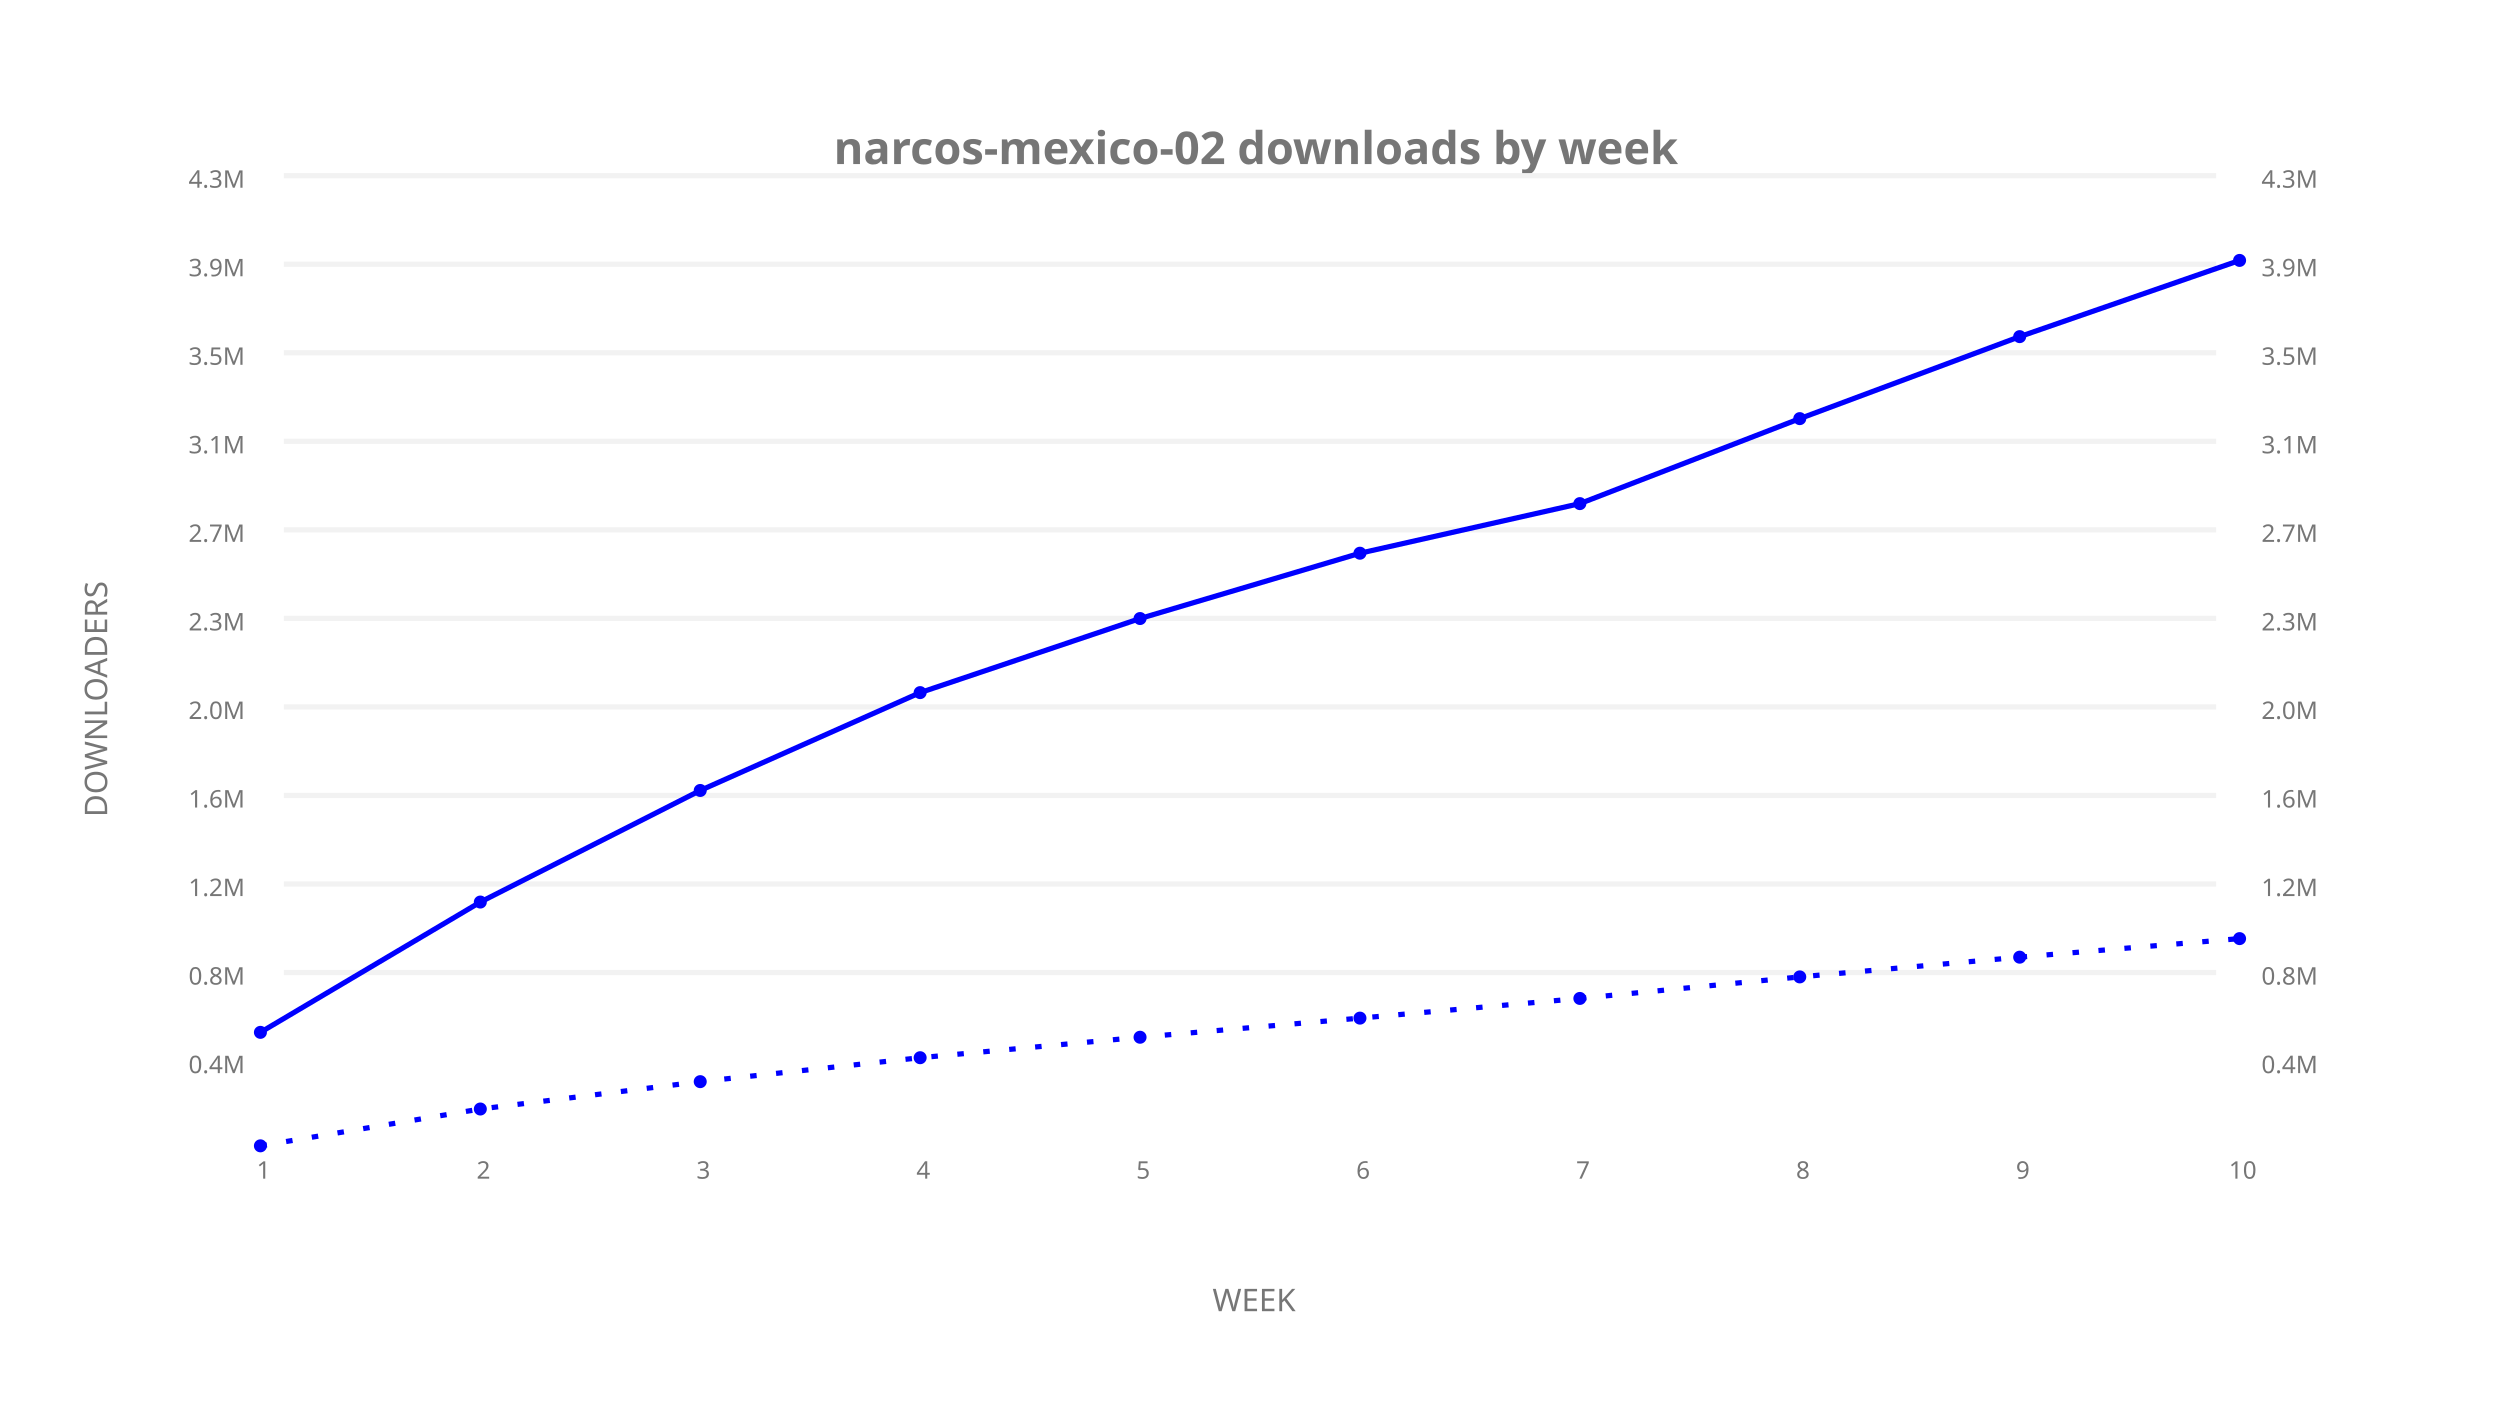
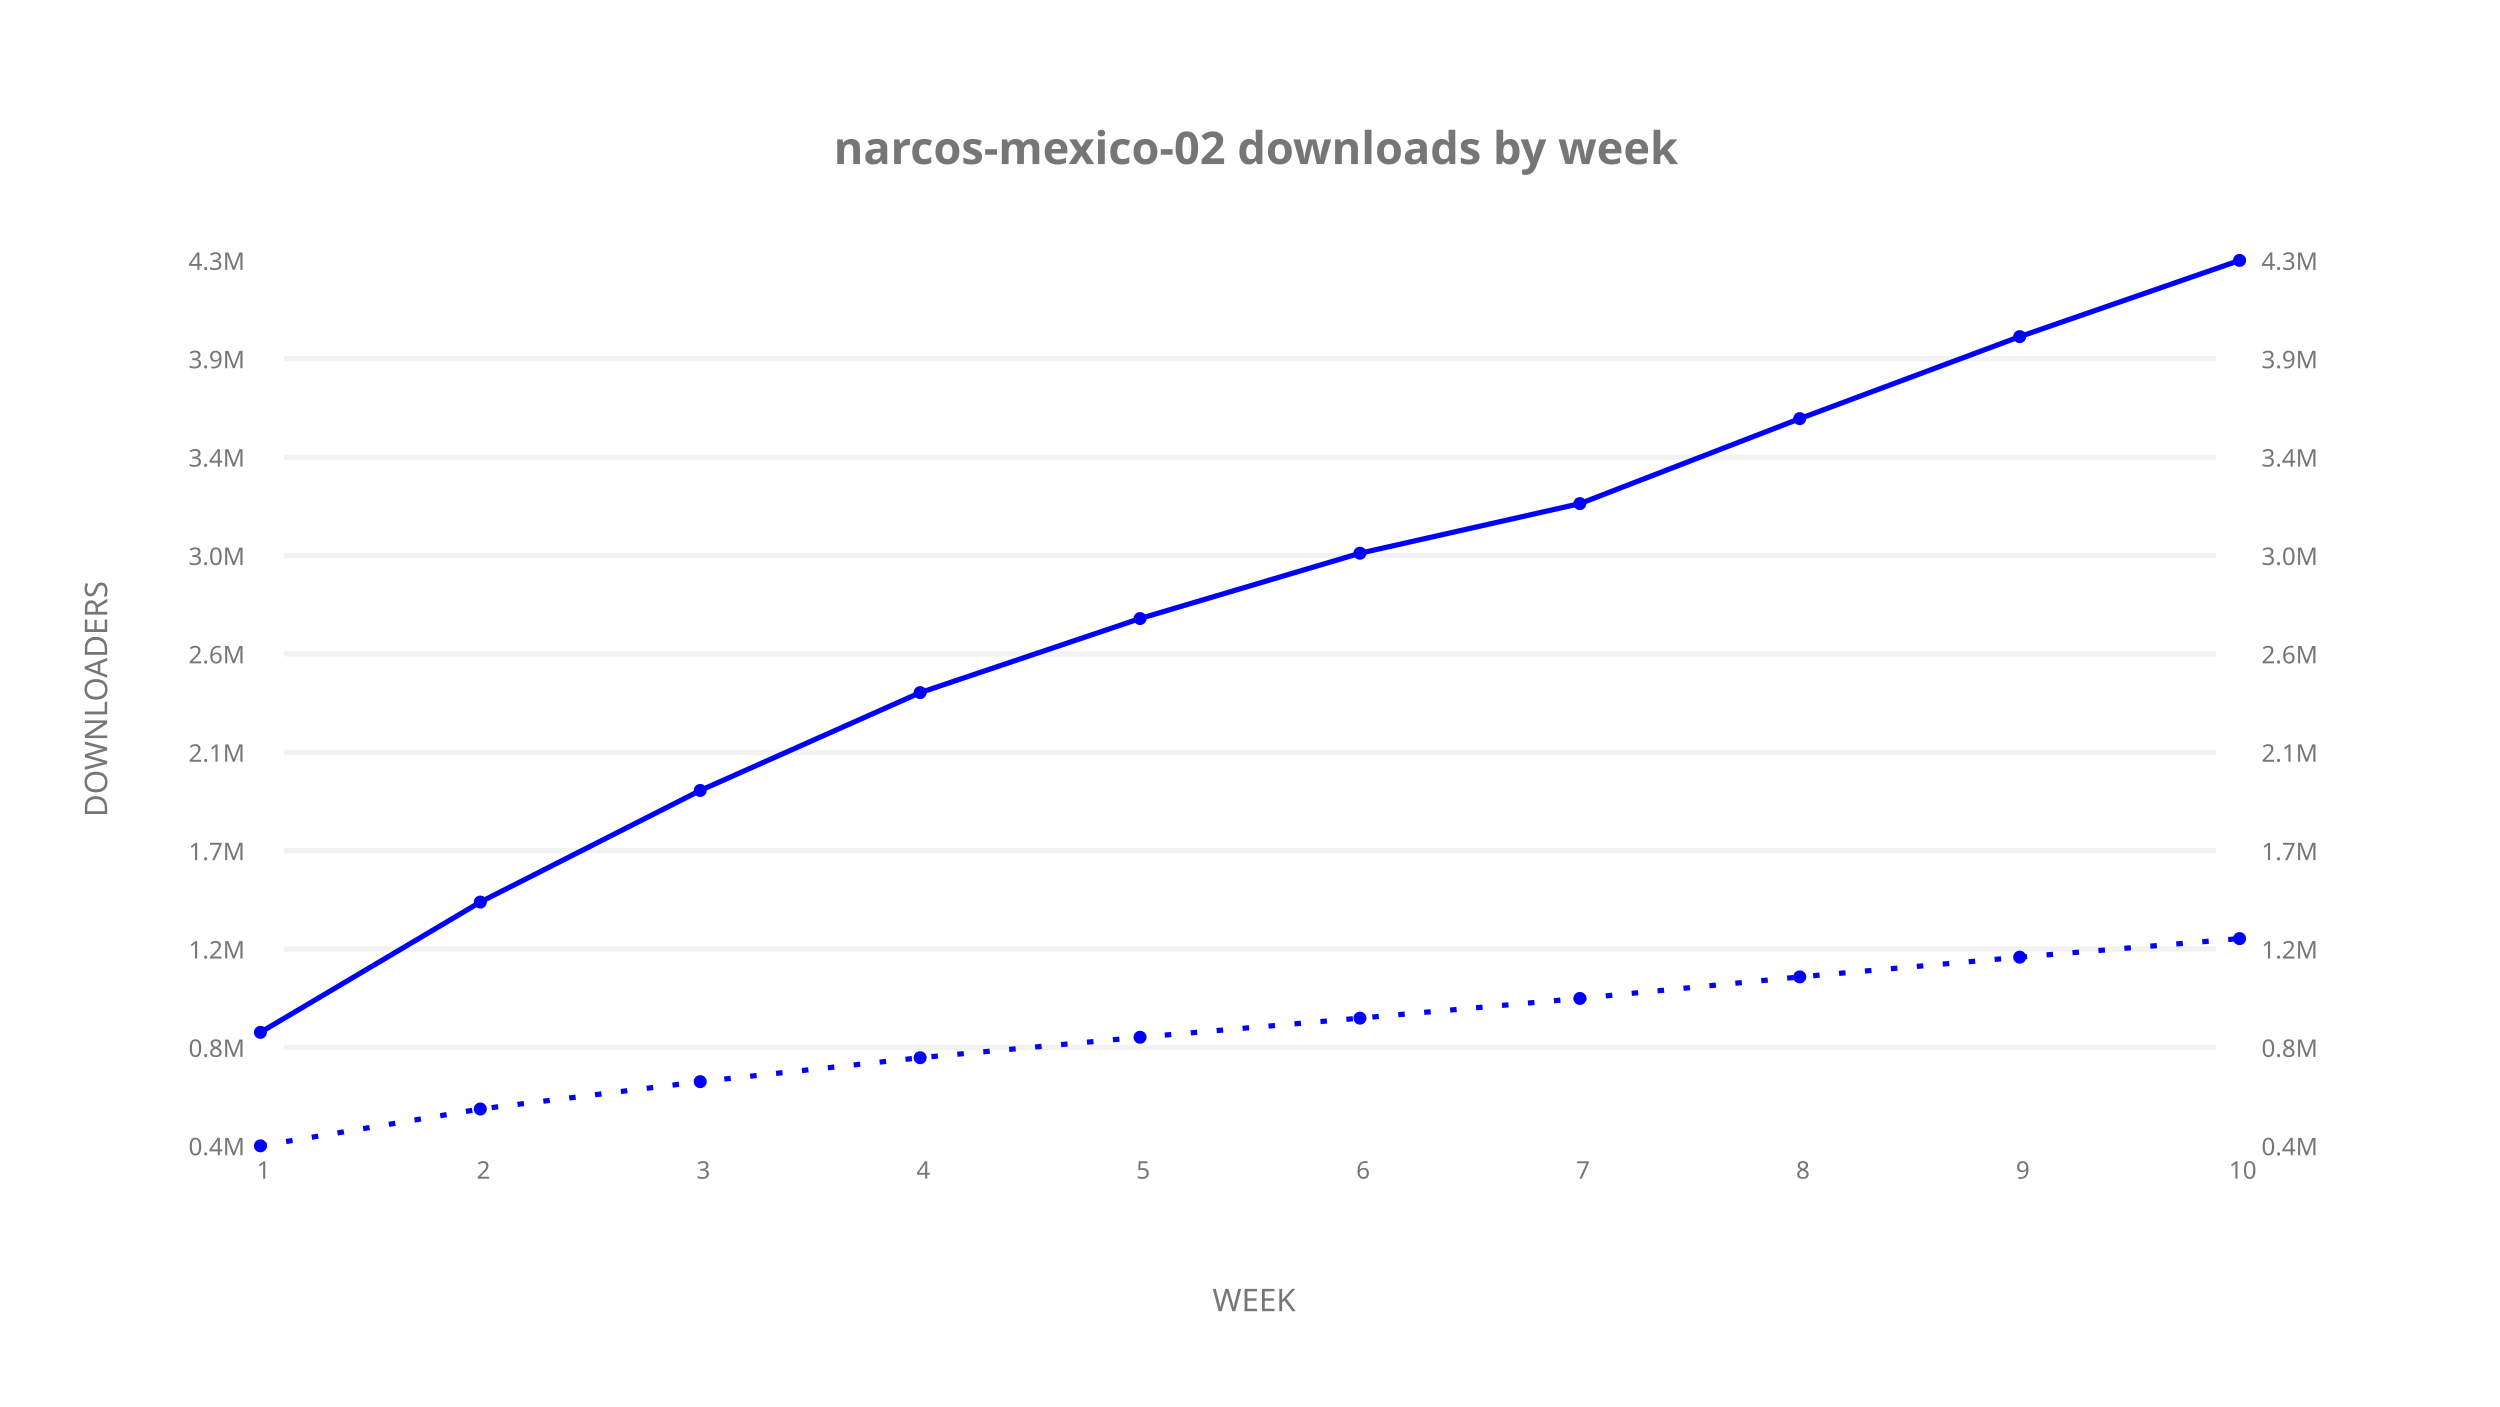
<svg xmlns="http://www.w3.org/2000/svg" xml:space="preserve" id="narcos-mexico-02-downloads-by-week-narcos-mexico-02-week" x="0px" y="0px" width="1920px" height="1080px" viewBox="0 0 1920 1080" enable-background="new 0 0 1920 1080" role="img">
  <g id="annotations">
    <text x="960" y="126" font-family="Atkinson Hyperlegible" font-size="26pt" text-anchor="middle" text-align="center" font-weight="600" font-style="normal" style="fill:rgb(118,118,118); fill-opacity:1; stroke:rgb(118,118,118); stroke-opacity:0; stroke-width:0.5"> narcos-mexico-02 downloads by week</text>
    <g id="axes-lines">
      <text x="960" y="1007" font-family="Atkinson Hyperlegible" font-size="18pt" text-anchor="middle" text-align="center" font-weight="500" font-style="normal" style="fill:rgb(118,118,118); fill-opacity:1; stroke:rgb(118,118,118); stroke-opacity:0; stroke-width:0.5"> WEEK</text>
      <text x="73" y="540" font-family="Atkinson Hyperlegible" font-size="18pt" text-anchor="middle" text-align="center" dominant-baseline="central" font-weight="500" font-style="normal" style="fill:rgb(118,118,118); fill-opacity:1; stroke:rgb(118,118,118); stroke-opacity:0; stroke-width:0.5" transform="rotate(-90,73,540)"> DOWNLOADERS</text>
    </g>
    <g id="tic-y-label-lines">
-       <line x1="218" y1="746.928" x2="1702" y2="746.928" style="fill:rgb(0,0,255); fill-opacity:0; stroke:rgb(242,242,242); stroke-opacity:1; stroke-width:4" />
-       <line x1="218" y1="678.928" x2="1702" y2="678.928" style="fill:rgb(0,0,255); fill-opacity:0; stroke:rgb(242,242,242); stroke-opacity:1; stroke-width:4" />
-       <line x1="218" y1="610.928" x2="1702" y2="610.928" style="fill:rgb(0,0,255); fill-opacity:0; stroke:rgb(242,242,242); stroke-opacity:1; stroke-width:4" />
-       <line x1="218" y1="542.928" x2="1702" y2="542.928" style="fill:rgb(0,0,255); fill-opacity:0; stroke:rgb(242,242,242); stroke-opacity:1; stroke-width:4" />
-       <line x1="218" y1="474.928" x2="1702" y2="474.928" style="fill:rgb(0,0,255); fill-opacity:0; stroke:rgb(242,242,242); stroke-opacity:1; stroke-width:4" />
-       <line x1="218" y1="406.928" x2="1702" y2="406.928" style="fill:rgb(0,0,255); fill-opacity:0; stroke:rgb(242,242,242); stroke-opacity:1; stroke-width:4" />
-       <line x1="218" y1="338.928" x2="1702" y2="338.928" style="fill:rgb(0,0,255); fill-opacity:0; stroke:rgb(242,242,242); stroke-opacity:1; stroke-width:4" />
-       <line x1="218" y1="270.928" x2="1702" y2="270.928" style="fill:rgb(0,0,255); fill-opacity:0; stroke:rgb(242,242,242); stroke-opacity:1; stroke-width:4" />
-       <line x1="218" y1="202.928" x2="1702" y2="202.928" style="fill:rgb(0,0,255); fill-opacity:0; stroke:rgb(242,242,242); stroke-opacity:1; stroke-width:4" />
-       <line x1="218" y1="134.928" x2="1702" y2="134.928" style="fill:rgb(0,0,255); fill-opacity:0; stroke:rgb(242,242,242); stroke-opacity:1; stroke-width:4" />
+       <line x1="218" y1="804.444" x2="1702" y2="804.444" style="fill:rgb(0,0,255); fill-opacity:0; stroke:rgb(242,242,242); stroke-opacity:1; stroke-width:4" />
+       <line x1="218" y1="728.889" x2="1702" y2="728.889" style="fill:rgb(0,0,255); fill-opacity:0; stroke:rgb(242,242,242); stroke-opacity:1; stroke-width:4" />
+       <line x1="218" y1="653.333" x2="1702" y2="653.333" style="fill:rgb(0,0,255); fill-opacity:0; stroke:rgb(242,242,242); stroke-opacity:1; stroke-width:4" />
+       <line x1="218" y1="577.778" x2="1702" y2="577.778" style="fill:rgb(0,0,255); fill-opacity:0; stroke:rgb(242,242,242); stroke-opacity:1; stroke-width:4" />
+       <line x1="218" y1="502.222" x2="1702" y2="502.222" style="fill:rgb(0,0,255); fill-opacity:0; stroke:rgb(242,242,242); stroke-opacity:1; stroke-width:4" />
+       <line x1="218" y1="426.667" x2="1702" y2="426.667" style="fill:rgb(0,0,255); fill-opacity:0; stroke:rgb(242,242,242); stroke-opacity:1; stroke-width:4" />
+       <line x1="218" y1="351.111" x2="1702" y2="351.111" style="fill:rgb(0,0,255); fill-opacity:0; stroke:rgb(242,242,242); stroke-opacity:1; stroke-width:4" />
+       <line x1="218" y1="275.556" x2="1702" y2="275.556" style="fill:rgb(0,0,255); fill-opacity:0; stroke:rgb(242,242,242); stroke-opacity:1; stroke-width:4" />
    </g>
    <g id="tic-x-labels">
      <text x="200" y="898" font-family="Atkinson Hyperlegible" font-size="14pt" text-anchor="middle" text-align="center" dominant-baseline="central" font-weight="400" font-style="normal" style="fill:rgb(118,118,118); fill-opacity:1; stroke:rgb(118,118,118); stroke-opacity:0; stroke-width:0.5"> 1</text>
      <text x="368.889" y="898" font-family="Atkinson Hyperlegible" font-size="14pt" text-anchor="middle" text-align="center" dominant-baseline="central" font-weight="400" font-style="normal" style="fill:rgb(118,118,118); fill-opacity:1; stroke:rgb(118,118,118); stroke-opacity:0; stroke-width:0.5"> 2</text>
      <text x="537.778" y="898" font-family="Atkinson Hyperlegible" font-size="14pt" text-anchor="middle" text-align="center" dominant-baseline="central" font-weight="400" font-style="normal" style="fill:rgb(118,118,118); fill-opacity:1; stroke:rgb(118,118,118); stroke-opacity:0; stroke-width:0.5"> 3</text>
      <text x="706.667" y="898" font-family="Atkinson Hyperlegible" font-size="14pt" text-anchor="middle" text-align="center" dominant-baseline="central" font-weight="400" font-style="normal" style="fill:rgb(118,118,118); fill-opacity:1; stroke:rgb(118,118,118); stroke-opacity:0; stroke-width:0.5"> 4</text>
      <text x="875.556" y="898" font-family="Atkinson Hyperlegible" font-size="14pt" text-anchor="middle" text-align="center" dominant-baseline="central" font-weight="400" font-style="normal" style="fill:rgb(118,118,118); fill-opacity:1; stroke:rgb(118,118,118); stroke-opacity:0; stroke-width:0.5"> 5</text>
      <text x="1044.444" y="898" font-family="Atkinson Hyperlegible" font-size="14pt" text-anchor="middle" text-align="center" dominant-baseline="central" font-weight="400" font-style="normal" style="fill:rgb(118,118,118); fill-opacity:1; stroke:rgb(118,118,118); stroke-opacity:0; stroke-width:0.5"> 6</text>
      <text x="1213.333" y="898" font-family="Atkinson Hyperlegible" font-size="14pt" text-anchor="middle" text-align="center" dominant-baseline="central" font-weight="400" font-style="normal" style="fill:rgb(118,118,118); fill-opacity:1; stroke:rgb(118,118,118); stroke-opacity:0; stroke-width:0.5"> 7</text>
      <text x="1382.222" y="898" font-family="Atkinson Hyperlegible" font-size="14pt" text-anchor="middle" text-align="center" dominant-baseline="central" font-weight="400" font-style="normal" style="fill:rgb(118,118,118); fill-opacity:1; stroke:rgb(118,118,118); stroke-opacity:0; stroke-width:0.5"> 8</text>
      <text x="1551.111" y="898" font-family="Atkinson Hyperlegible" font-size="14pt" text-anchor="middle" text-align="center" dominant-baseline="central" font-weight="400" font-style="normal" style="fill:rgb(118,118,118); fill-opacity:1; stroke:rgb(118,118,118); stroke-opacity:0; stroke-width:0.5"> 9</text>
      <text x="1720" y="898" font-family="Atkinson Hyperlegible" font-size="14pt" text-anchor="middle" text-align="center" dominant-baseline="central" font-weight="400" font-style="normal" style="fill:rgb(118,118,118); fill-opacity:1; stroke:rgb(118,118,118); stroke-opacity:0; stroke-width:0.5"> 10</text>
    </g>
    <g id="tic-y-labels">
-       <text x="164" y="816.928" font-family="Atkinson Hyperlegible" font-size="14pt" text-anchor="middle" text-align="center" dominant-baseline="central" font-weight="400" font-style="normal" style="fill:rgb(118,118,118); fill-opacity:1; stroke:rgb(118,118,118); stroke-opacity:0; stroke-width:0.5"> 0.4M</text>
-       <text x="1756" y="816.928" font-family="Atkinson Hyperlegible" font-size="14pt" text-anchor="middle" text-align="center" dominant-baseline="central" font-weight="400" font-style="normal" style="fill:rgb(118,118,118); fill-opacity:1; stroke:rgb(118,118,118); stroke-opacity:0; stroke-width:0.5"> 0.4M</text>
-       <text x="164" y="748.928" font-family="Atkinson Hyperlegible" font-size="14pt" text-anchor="middle" text-align="center" dominant-baseline="central" font-weight="400" font-style="normal" style="fill:rgb(118,118,118); fill-opacity:1; stroke:rgb(118,118,118); stroke-opacity:0; stroke-width:0.5"> 0.8M</text>
-       <text x="1756" y="748.928" font-family="Atkinson Hyperlegible" font-size="14pt" text-anchor="middle" text-align="center" dominant-baseline="central" font-weight="400" font-style="normal" style="fill:rgb(118,118,118); fill-opacity:1; stroke:rgb(118,118,118); stroke-opacity:0; stroke-width:0.5"> 0.8M</text>
-       <text x="164" y="680.928" font-family="Atkinson Hyperlegible" font-size="14pt" text-anchor="middle" text-align="center" dominant-baseline="central" font-weight="400" font-style="normal" style="fill:rgb(118,118,118); fill-opacity:1; stroke:rgb(118,118,118); stroke-opacity:0; stroke-width:0.5"> 1.2M</text>
-       <text x="1756" y="680.928" font-family="Atkinson Hyperlegible" font-size="14pt" text-anchor="middle" text-align="center" dominant-baseline="central" font-weight="400" font-style="normal" style="fill:rgb(118,118,118); fill-opacity:1; stroke:rgb(118,118,118); stroke-opacity:0; stroke-width:0.5"> 1.2M</text>
-       <text x="164" y="612.928" font-family="Atkinson Hyperlegible" font-size="14pt" text-anchor="middle" text-align="center" dominant-baseline="central" font-weight="400" font-style="normal" style="fill:rgb(118,118,118); fill-opacity:1; stroke:rgb(118,118,118); stroke-opacity:0; stroke-width:0.5"> 1.6M</text>
-       <text x="1756" y="612.928" font-family="Atkinson Hyperlegible" font-size="14pt" text-anchor="middle" text-align="center" dominant-baseline="central" font-weight="400" font-style="normal" style="fill:rgb(118,118,118); fill-opacity:1; stroke:rgb(118,118,118); stroke-opacity:0; stroke-width:0.5"> 1.6M</text>
-       <text x="164" y="544.928" font-family="Atkinson Hyperlegible" font-size="14pt" text-anchor="middle" text-align="center" dominant-baseline="central" font-weight="400" font-style="normal" style="fill:rgb(118,118,118); fill-opacity:1; stroke:rgb(118,118,118); stroke-opacity:0; stroke-width:0.5"> 2.0M</text>
-       <text x="1756" y="544.928" font-family="Atkinson Hyperlegible" font-size="14pt" text-anchor="middle" text-align="center" dominant-baseline="central" font-weight="400" font-style="normal" style="fill:rgb(118,118,118); fill-opacity:1; stroke:rgb(118,118,118); stroke-opacity:0; stroke-width:0.5"> 2.0M</text>
-       <text x="164" y="476.928" font-family="Atkinson Hyperlegible" font-size="14pt" text-anchor="middle" text-align="center" dominant-baseline="central" font-weight="400" font-style="normal" style="fill:rgb(118,118,118); fill-opacity:1; stroke:rgb(118,118,118); stroke-opacity:0; stroke-width:0.5"> 2.3M</text>
-       <text x="1756" y="476.928" font-family="Atkinson Hyperlegible" font-size="14pt" text-anchor="middle" text-align="center" dominant-baseline="central" font-weight="400" font-style="normal" style="fill:rgb(118,118,118); fill-opacity:1; stroke:rgb(118,118,118); stroke-opacity:0; stroke-width:0.5"> 2.3M</text>
-       <text x="164" y="408.928" font-family="Atkinson Hyperlegible" font-size="14pt" text-anchor="middle" text-align="center" dominant-baseline="central" font-weight="400" font-style="normal" style="fill:rgb(118,118,118); fill-opacity:1; stroke:rgb(118,118,118); stroke-opacity:0; stroke-width:0.5"> 2.7M</text>
-       <text x="1756" y="408.928" font-family="Atkinson Hyperlegible" font-size="14pt" text-anchor="middle" text-align="center" dominant-baseline="central" font-weight="400" font-style="normal" style="fill:rgb(118,118,118); fill-opacity:1; stroke:rgb(118,118,118); stroke-opacity:0; stroke-width:0.5"> 2.7M</text>
-       <text x="164" y="340.928" font-family="Atkinson Hyperlegible" font-size="14pt" text-anchor="middle" text-align="center" dominant-baseline="central" font-weight="400" font-style="normal" style="fill:rgb(118,118,118); fill-opacity:1; stroke:rgb(118,118,118); stroke-opacity:0; stroke-width:0.5"> 3.1M</text>
-       <text x="1756" y="340.928" font-family="Atkinson Hyperlegible" font-size="14pt" text-anchor="middle" text-align="center" dominant-baseline="central" font-weight="400" font-style="normal" style="fill:rgb(118,118,118); fill-opacity:1; stroke:rgb(118,118,118); stroke-opacity:0; stroke-width:0.5"> 3.1M</text>
-       <text x="164" y="272.928" font-family="Atkinson Hyperlegible" font-size="14pt" text-anchor="middle" text-align="center" dominant-baseline="central" font-weight="400" font-style="normal" style="fill:rgb(118,118,118); fill-opacity:1; stroke:rgb(118,118,118); stroke-opacity:0; stroke-width:0.5"> 3.5M</text>
-       <text x="1756" y="272.928" font-family="Atkinson Hyperlegible" font-size="14pt" text-anchor="middle" text-align="center" dominant-baseline="central" font-weight="400" font-style="normal" style="fill:rgb(118,118,118); fill-opacity:1; stroke:rgb(118,118,118); stroke-opacity:0; stroke-width:0.5"> 3.5M</text>
-       <text x="164" y="204.928" font-family="Atkinson Hyperlegible" font-size="14pt" text-anchor="middle" text-align="center" dominant-baseline="central" font-weight="400" font-style="normal" style="fill:rgb(118,118,118); fill-opacity:1; stroke:rgb(118,118,118); stroke-opacity:0; stroke-width:0.5"> 3.9M</text>
-       <text x="1756" y="204.928" font-family="Atkinson Hyperlegible" font-size="14pt" text-anchor="middle" text-align="center" dominant-baseline="central" font-weight="400" font-style="normal" style="fill:rgb(118,118,118); fill-opacity:1; stroke:rgb(118,118,118); stroke-opacity:0; stroke-width:0.5"> 3.9M</text>
-       <text x="164" y="136.928" font-family="Atkinson Hyperlegible" font-size="14pt" text-anchor="middle" text-align="center" dominant-baseline="central" font-weight="400" font-style="normal" style="fill:rgb(118,118,118); fill-opacity:1; stroke:rgb(118,118,118); stroke-opacity:0; stroke-width:0.5"> 4.3M</text>
-       <text x="1756" y="136.928" font-family="Atkinson Hyperlegible" font-size="14pt" text-anchor="middle" text-align="center" dominant-baseline="central" font-weight="400" font-style="normal" style="fill:rgb(118,118,118); fill-opacity:1; stroke:rgb(118,118,118); stroke-opacity:0; stroke-width:0.5"> 4.3M</text>
+       <text x="164" y="880" font-family="Atkinson Hyperlegible" font-size="14pt" text-anchor="middle" text-align="center" dominant-baseline="central" font-weight="400" font-style="normal" style="fill:rgb(118,118,118); fill-opacity:1; stroke:rgb(118,118,118); stroke-opacity:0; stroke-width:0.5"> 0.4M</text>
+       <text x="1756" y="880" font-family="Atkinson Hyperlegible" font-size="14pt" text-anchor="middle" text-align="center" dominant-baseline="central" font-weight="400" font-style="normal" style="fill:rgb(118,118,118); fill-opacity:1; stroke:rgb(118,118,118); stroke-opacity:0; stroke-width:0.5"> 0.4M</text>
+       <text x="164" y="804.444" font-family="Atkinson Hyperlegible" font-size="14pt" text-anchor="middle" text-align="center" dominant-baseline="central" font-weight="400" font-style="normal" style="fill:rgb(118,118,118); fill-opacity:1; stroke:rgb(118,118,118); stroke-opacity:0; stroke-width:0.5"> 0.8M</text>
+       <text x="1756" y="804.444" font-family="Atkinson Hyperlegible" font-size="14pt" text-anchor="middle" text-align="center" dominant-baseline="central" font-weight="400" font-style="normal" style="fill:rgb(118,118,118); fill-opacity:1; stroke:rgb(118,118,118); stroke-opacity:0; stroke-width:0.5"> 0.8M</text>
+       <text x="164" y="728.889" font-family="Atkinson Hyperlegible" font-size="14pt" text-anchor="middle" text-align="center" dominant-baseline="central" font-weight="400" font-style="normal" style="fill:rgb(118,118,118); fill-opacity:1; stroke:rgb(118,118,118); stroke-opacity:0; stroke-width:0.5"> 1.2M</text>
+       <text x="1756" y="728.889" font-family="Atkinson Hyperlegible" font-size="14pt" text-anchor="middle" text-align="center" dominant-baseline="central" font-weight="400" font-style="normal" style="fill:rgb(118,118,118); fill-opacity:1; stroke:rgb(118,118,118); stroke-opacity:0; stroke-width:0.5"> 1.2M</text>
+       <text x="164" y="653.333" font-family="Atkinson Hyperlegible" font-size="14pt" text-anchor="middle" text-align="center" dominant-baseline="central" font-weight="400" font-style="normal" style="fill:rgb(118,118,118); fill-opacity:1; stroke:rgb(118,118,118); stroke-opacity:0; stroke-width:0.5"> 1.7M</text>
+       <text x="1756" y="653.333" font-family="Atkinson Hyperlegible" font-size="14pt" text-anchor="middle" text-align="center" dominant-baseline="central" font-weight="400" font-style="normal" style="fill:rgb(118,118,118); fill-opacity:1; stroke:rgb(118,118,118); stroke-opacity:0; stroke-width:0.5"> 1.7M</text>
+       <text x="164" y="577.778" font-family="Atkinson Hyperlegible" font-size="14pt" text-anchor="middle" text-align="center" dominant-baseline="central" font-weight="400" font-style="normal" style="fill:rgb(118,118,118); fill-opacity:1; stroke:rgb(118,118,118); stroke-opacity:0; stroke-width:0.5"> 2.1M</text>
+       <text x="1756" y="577.778" font-family="Atkinson Hyperlegible" font-size="14pt" text-anchor="middle" text-align="center" dominant-baseline="central" font-weight="400" font-style="normal" style="fill:rgb(118,118,118); fill-opacity:1; stroke:rgb(118,118,118); stroke-opacity:0; stroke-width:0.5"> 2.1M</text>
+       <text x="164" y="502.222" font-family="Atkinson Hyperlegible" font-size="14pt" text-anchor="middle" text-align="center" dominant-baseline="central" font-weight="400" font-style="normal" style="fill:rgb(118,118,118); fill-opacity:1; stroke:rgb(118,118,118); stroke-opacity:0; stroke-width:0.5"> 2.6M</text>
+       <text x="1756" y="502.222" font-family="Atkinson Hyperlegible" font-size="14pt" text-anchor="middle" text-align="center" dominant-baseline="central" font-weight="400" font-style="normal" style="fill:rgb(118,118,118); fill-opacity:1; stroke:rgb(118,118,118); stroke-opacity:0; stroke-width:0.5"> 2.6M</text>
+       <text x="164" y="426.667" font-family="Atkinson Hyperlegible" font-size="14pt" text-anchor="middle" text-align="center" dominant-baseline="central" font-weight="400" font-style="normal" style="fill:rgb(118,118,118); fill-opacity:1; stroke:rgb(118,118,118); stroke-opacity:0; stroke-width:0.5"> 3.0M</text>
+       <text x="1756" y="426.667" font-family="Atkinson Hyperlegible" font-size="14pt" text-anchor="middle" text-align="center" dominant-baseline="central" font-weight="400" font-style="normal" style="fill:rgb(118,118,118); fill-opacity:1; stroke:rgb(118,118,118); stroke-opacity:0; stroke-width:0.5"> 3.0M</text>
+       <text x="164" y="351.111" font-family="Atkinson Hyperlegible" font-size="14pt" text-anchor="middle" text-align="center" dominant-baseline="central" font-weight="400" font-style="normal" style="fill:rgb(118,118,118); fill-opacity:1; stroke:rgb(118,118,118); stroke-opacity:0; stroke-width:0.5"> 3.4M</text>
+       <text x="1756" y="351.111" font-family="Atkinson Hyperlegible" font-size="14pt" text-anchor="middle" text-align="center" dominant-baseline="central" font-weight="400" font-style="normal" style="fill:rgb(118,118,118); fill-opacity:1; stroke:rgb(118,118,118); stroke-opacity:0; stroke-width:0.5"> 3.4M</text>
+       <text x="164" y="275.556" font-family="Atkinson Hyperlegible" font-size="14pt" text-anchor="middle" text-align="center" dominant-baseline="central" font-weight="400" font-style="normal" style="fill:rgb(118,118,118); fill-opacity:1; stroke:rgb(118,118,118); stroke-opacity:0; stroke-width:0.5"> 3.9M</text>
+       <text x="1756" y="275.556" font-family="Atkinson Hyperlegible" font-size="14pt" text-anchor="middle" text-align="center" dominant-baseline="central" font-weight="400" font-style="normal" style="fill:rgb(118,118,118); fill-opacity:1; stroke:rgb(118,118,118); stroke-opacity:0; stroke-width:0.5"> 3.9M</text>
+       <text x="164" y="200" font-family="Atkinson Hyperlegible" font-size="14pt" text-anchor="middle" text-align="center" dominant-baseline="central" font-weight="400" font-style="normal" style="fill:rgb(118,118,118); fill-opacity:1; stroke:rgb(118,118,118); stroke-opacity:0; stroke-width:0.5"> 4.3M</text>
+       <text x="1756" y="200" font-family="Atkinson Hyperlegible" font-size="14pt" text-anchor="middle" text-align="center" dominant-baseline="central" font-weight="400" font-style="normal" style="fill:rgb(118,118,118); fill-opacity:1; stroke:rgb(118,118,118); stroke-opacity:0; stroke-width:0.5"> 4.3M</text>
    </g>
  </g>
  <g id="polyline-narcos-mexico-02 downloads by week">
    <polyline points="200,792.846 368.889,692.778 537.778,607.079 706.667,531.923 875.556,475.033 1044.44,424.871 1213.33,386.772 1382.22,321.503 1551.11,258.536 1720,200 " style="fill:rgb(0,0,255); fill-opacity:0; stroke:rgb(0,0,255); stroke-opacity:1; stroke-width:4" />
  </g>
  <g id="markers-narcos-mexico-02 downloads by week">
    <circle cx="200" cy="792.846" r="5" style="fill:rgb(0,0,255); fill-opacity:1; stroke:rgb(0,0,255); stroke-opacity:0; stroke-width:4">
</circle>
    <circle cx="368.889" cy="692.778" r="5" style="fill:rgb(0,0,255); fill-opacity:1; stroke:rgb(0,0,255); stroke-opacity:0; stroke-width:4">
</circle>
    <circle cx="537.778" cy="607.079" r="5" style="fill:rgb(0,0,255); fill-opacity:1; stroke:rgb(0,0,255); stroke-opacity:0; stroke-width:4">
</circle>
    <circle cx="706.667" cy="531.923" r="5" style="fill:rgb(0,0,255); fill-opacity:1; stroke:rgb(0,0,255); stroke-opacity:0; stroke-width:4">
</circle>
    <circle cx="875.556" cy="475.033" r="5" style="fill:rgb(0,0,255); fill-opacity:1; stroke:rgb(0,0,255); stroke-opacity:0; stroke-width:4">
</circle>
    <circle cx="1044.444" cy="424.871" r="5" style="fill:rgb(0,0,255); fill-opacity:1; stroke:rgb(0,0,255); stroke-opacity:0; stroke-width:4">
</circle>
    <circle cx="1213.333" cy="386.772" r="5" style="fill:rgb(0,0,255); fill-opacity:1; stroke:rgb(0,0,255); stroke-opacity:0; stroke-width:4">
</circle>
    <circle cx="1382.222" cy="321.503" r="5" style="fill:rgb(0,0,255); fill-opacity:1; stroke:rgb(0,0,255); stroke-opacity:0; stroke-width:4">
</circle>
    <circle cx="1551.111" cy="258.536" r="5" style="fill:rgb(0,0,255); fill-opacity:1; stroke:rgb(0,0,255); stroke-opacity:0; stroke-width:4">
</circle>
    <circle cx="1720" cy="200" r="5" style="fill:rgb(0,0,255); fill-opacity:1; stroke:rgb(0,0,255); stroke-opacity:0; stroke-width:4">
</circle>
  </g>
  <g id="polyline-narcos-mexico-02 downloads by week uploaders">
    <polyline points="200,880 368.889,851.721 537.778,830.708 706.667,812.32 875.556,796.603 1044.44,781.921 1213.33,766.799 1382.22,750.263 1551.11,735.109 1720,720.854 " stroke-dasharray="5 15" style="fill:rgb(0,0,255); fill-opacity:0; stroke:rgb(0,0,255); stroke-opacity:1; stroke-width:4" />
  </g>
  <g id="markers-narcos-mexico-02 downloads by week uploaders">
    <circle cx="200" cy="880" r="5" style="fill:rgb(0,0,255); fill-opacity:1; stroke:rgb(0,0,255); stroke-opacity:0; stroke-width:4">
</circle>
    <circle cx="368.889" cy="851.721" r="5" style="fill:rgb(0,0,255); fill-opacity:1; stroke:rgb(0,0,255); stroke-opacity:0; stroke-width:4">
</circle>
    <circle cx="537.778" cy="830.708" r="5" style="fill:rgb(0,0,255); fill-opacity:1; stroke:rgb(0,0,255); stroke-opacity:0; stroke-width:4">
</circle>
    <circle cx="706.667" cy="812.32" r="5" style="fill:rgb(0,0,255); fill-opacity:1; stroke:rgb(0,0,255); stroke-opacity:0; stroke-width:4">
</circle>
    <circle cx="875.556" cy="796.603" r="5" style="fill:rgb(0,0,255); fill-opacity:1; stroke:rgb(0,0,255); stroke-opacity:0; stroke-width:4">
</circle>
    <circle cx="1044.444" cy="781.921" r="5" style="fill:rgb(0,0,255); fill-opacity:1; stroke:rgb(0,0,255); stroke-opacity:0; stroke-width:4">
</circle>
    <circle cx="1213.333" cy="766.799" r="5" style="fill:rgb(0,0,255); fill-opacity:1; stroke:rgb(0,0,255); stroke-opacity:0; stroke-width:4">
</circle>
    <circle cx="1382.222" cy="750.263" r="5" style="fill:rgb(0,0,255); fill-opacity:1; stroke:rgb(0,0,255); stroke-opacity:0; stroke-width:4">
</circle>
    <circle cx="1551.111" cy="735.109" r="5" style="fill:rgb(0,0,255); fill-opacity:1; stroke:rgb(0,0,255); stroke-opacity:0; stroke-width:4">
</circle>
    <circle cx="1720" cy="720.854" r="5" style="fill:rgb(0,0,255); fill-opacity:1; stroke:rgb(0,0,255); stroke-opacity:0; stroke-width:4">
</circle>
  </g>
</svg>
